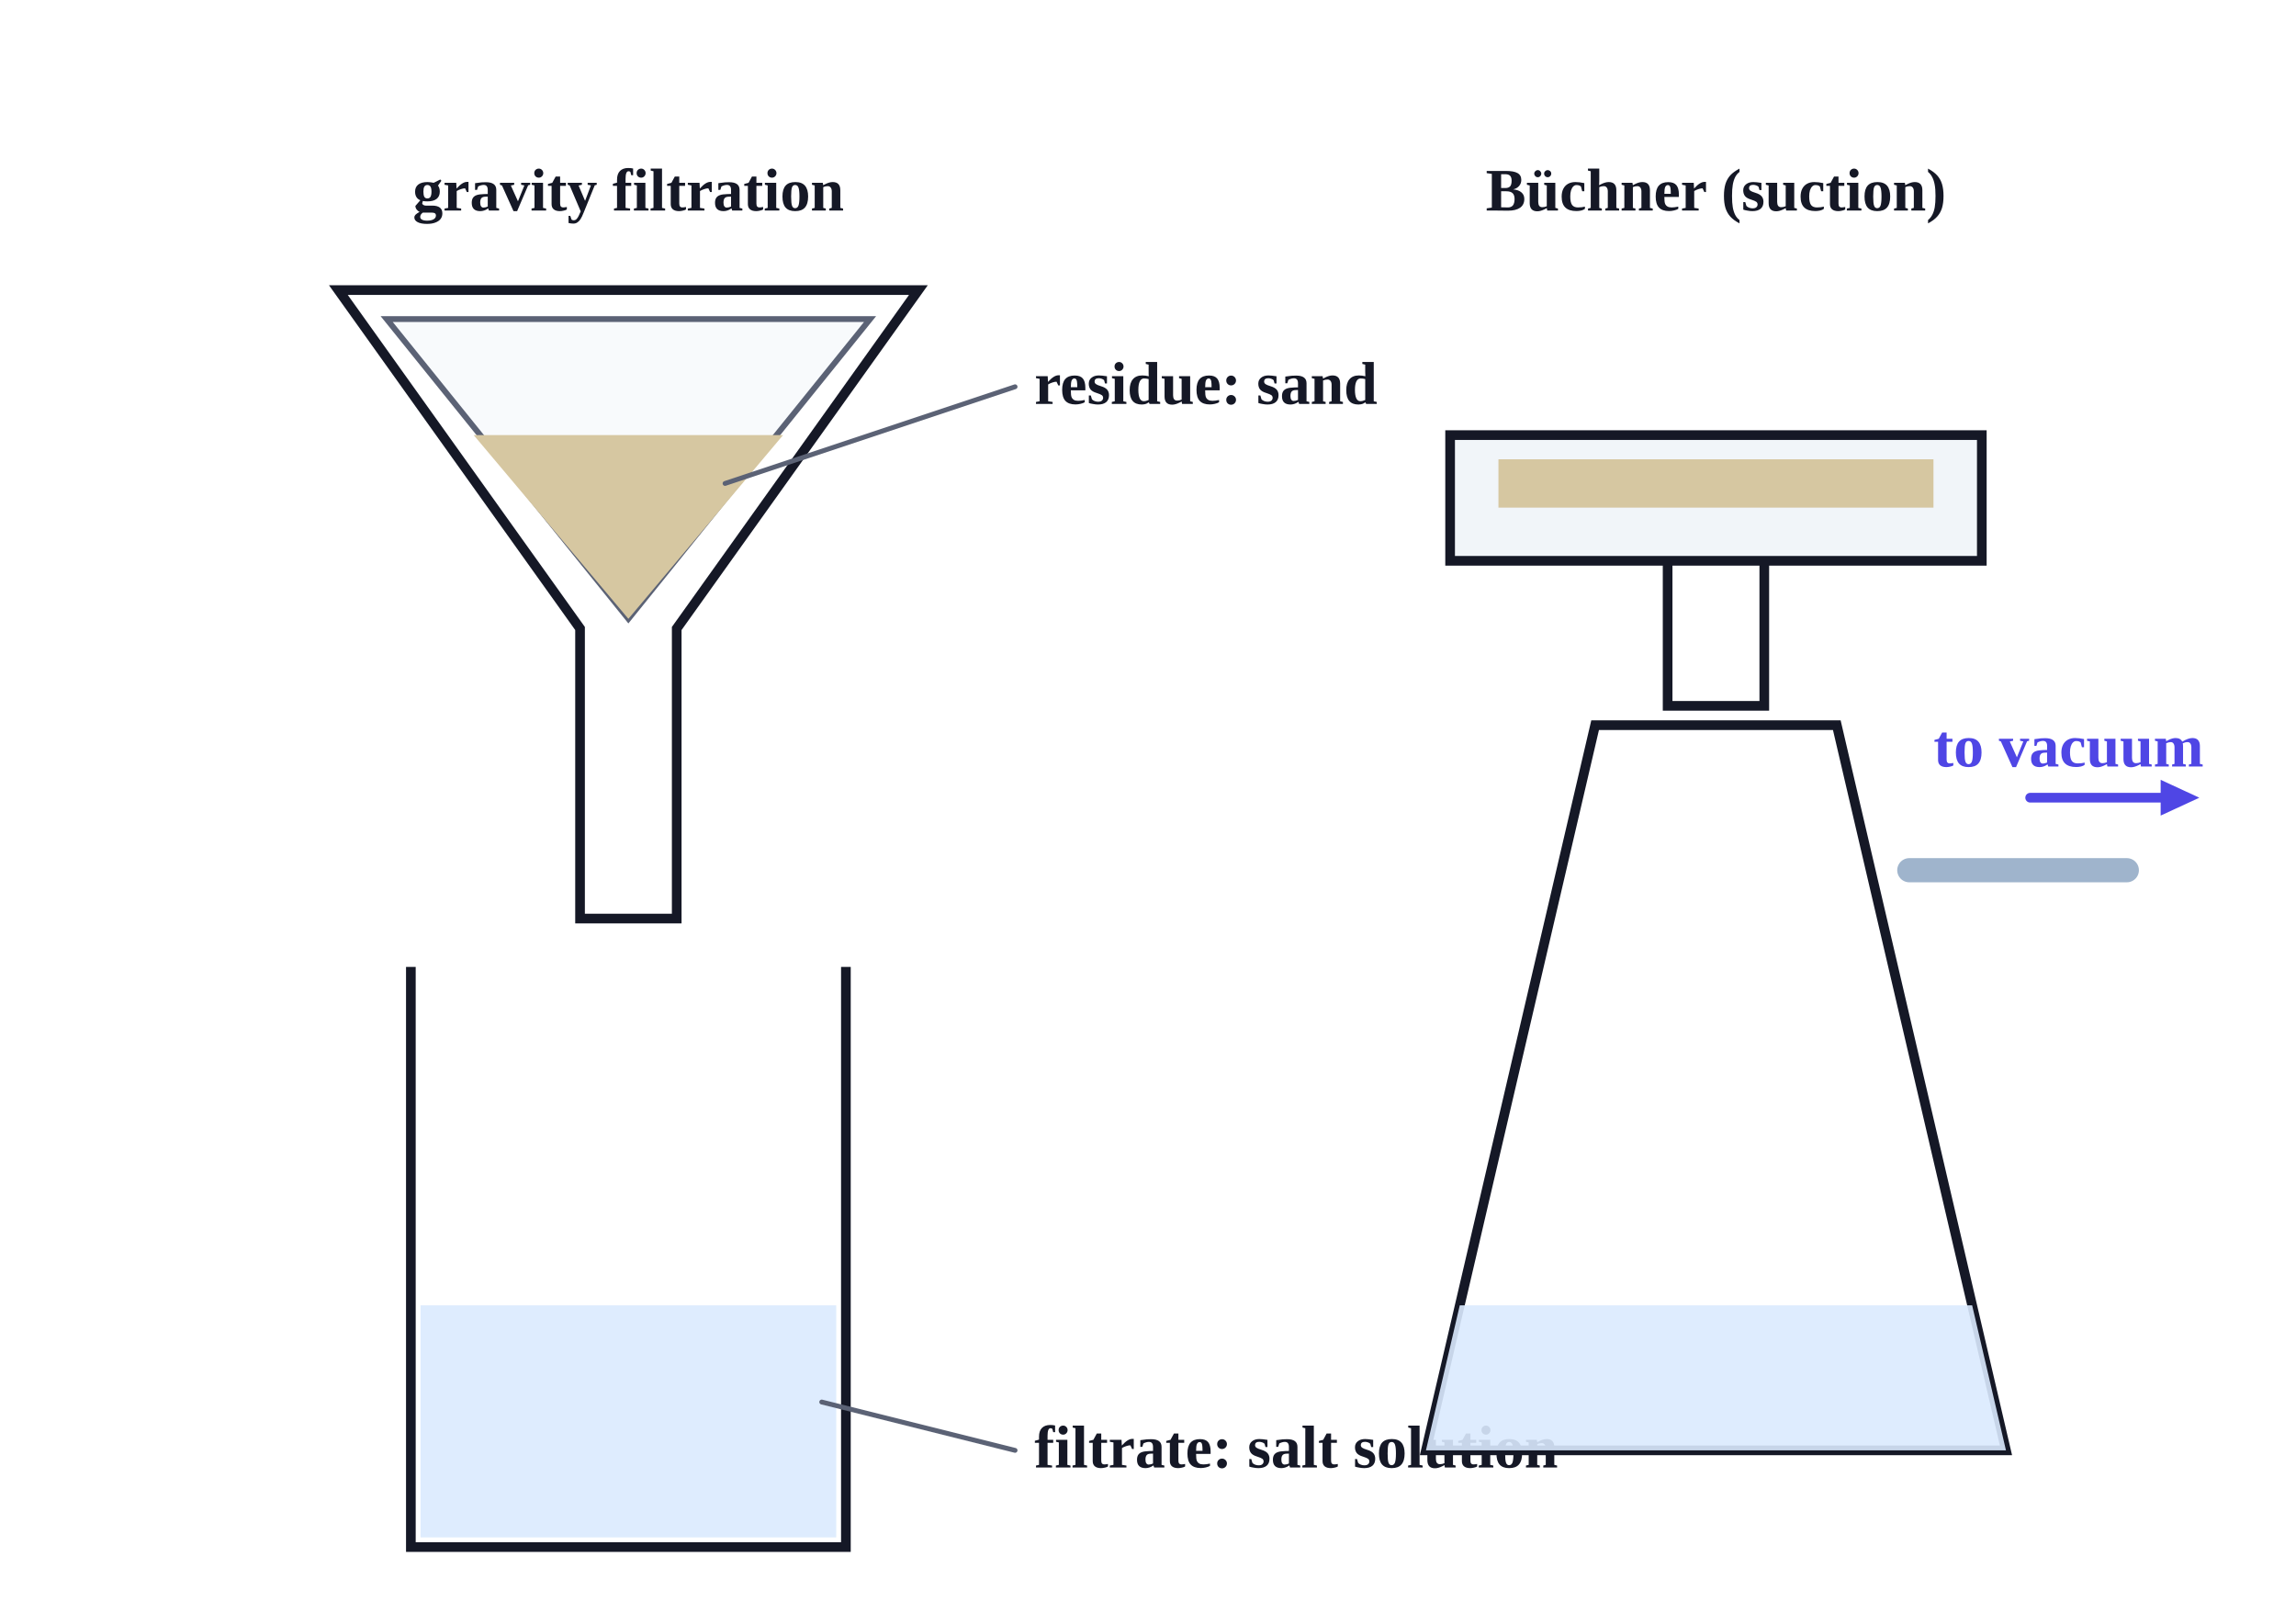
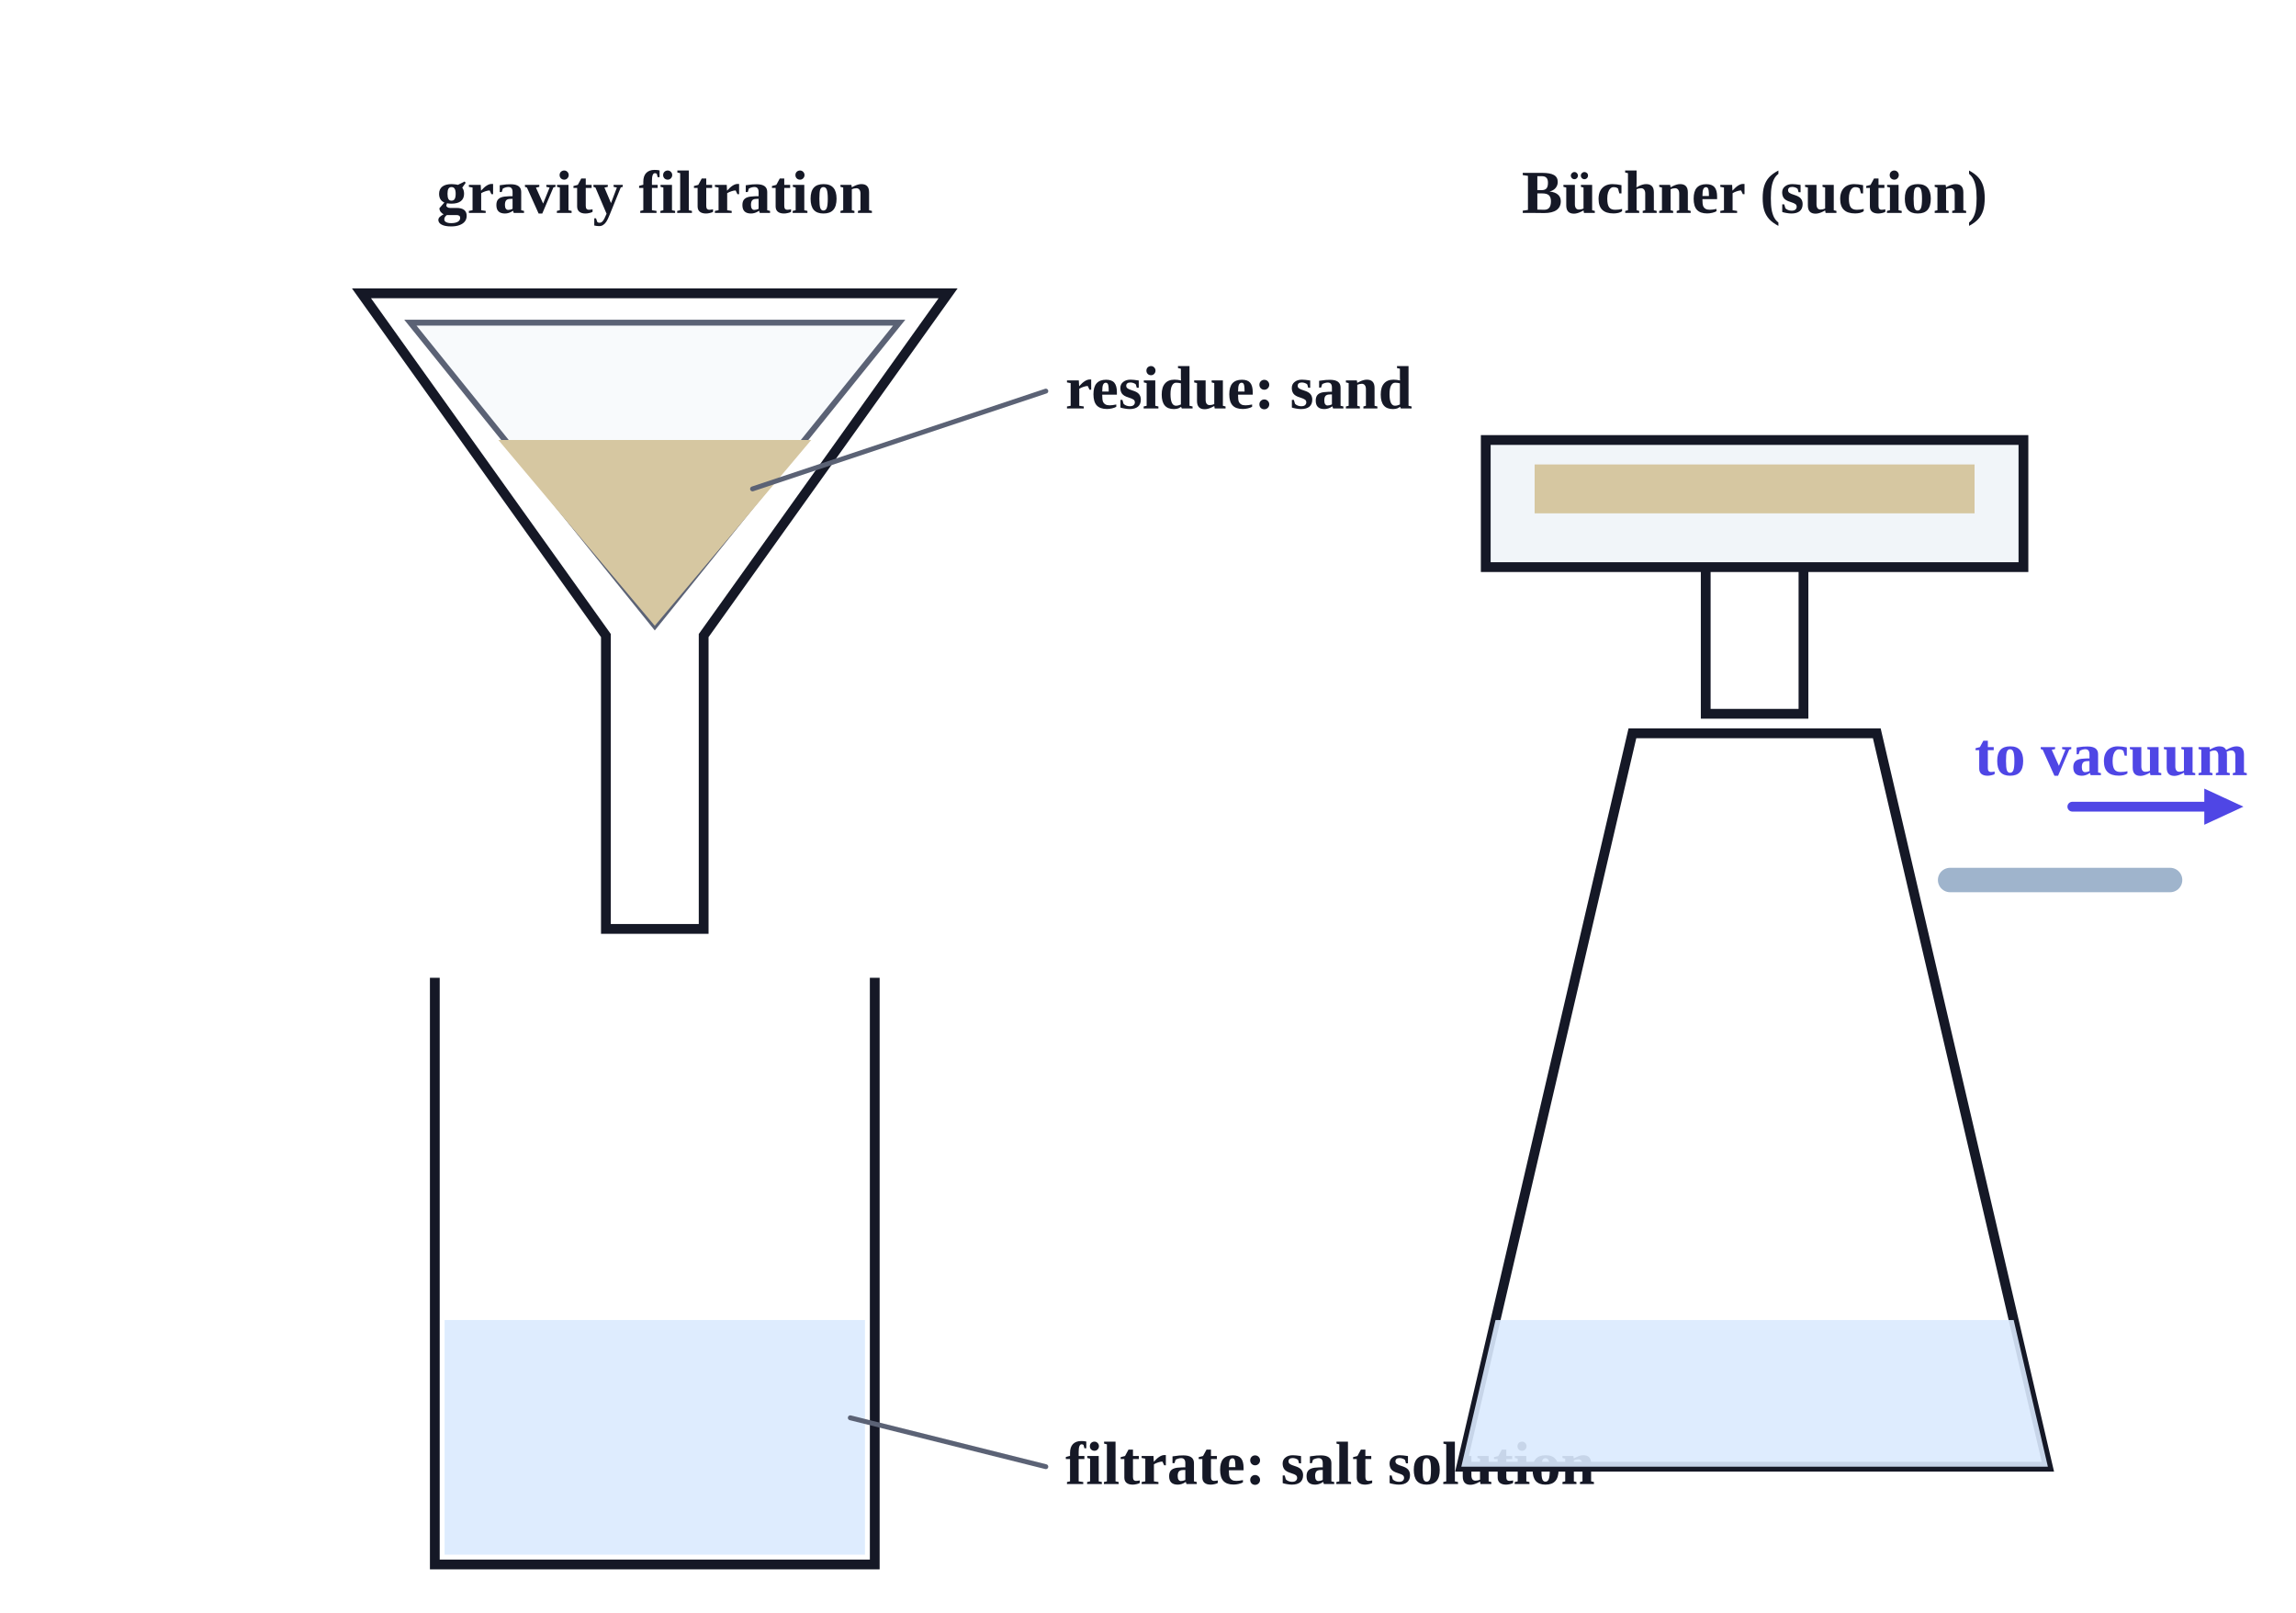
- <svg xmlns="http://www.w3.org/2000/svg" viewBox="0 0 380.0 266.8" width="380.0" height="266.8" role="img" aria-label="A filter funnel with filter paper over a flask, and a Büchner funnel on a side-arm flask connected to a vacuum." style="color:var(--vx-ink, #151826);font-family:inherit;max-width:100%;height:auto">
-   <g transform="translate(0.0 0) scale(0.8)">
+ <svg xmlns="http://www.w3.org/2000/svg" viewBox="0 0 380.0 266.9" width="380.0" height="266.9" role="img" aria-label="A filter funnel with filter paper over a flask, and a Büchner funnel on a side-arm flask connected to a vacuum." style="color:var(--vx-ink, #151826);font-family:inherit;max-width:100%;height:auto">
+   <g transform="translate(3.2 0) scale(0.809)">
    <path d="M70 60 h120 l-50 70 v60 h-20 v-60 Z" fill="none" stroke="var(--vx-ink, #151826)" stroke-width="2" />
    <path d="M80 66 h100 l-50 62 Z" fill="#f8fafc" stroke="var(--vx-soft, #5b6275)" stroke-width="1.2" />
    <path d="M98 90 h64 l-32 38 Z" fill="#d6c7a1" />
    <path d="M85 200 v120 h90 v-120" fill="none" stroke="var(--vx-ink, #151826)" stroke-width="2" />
    <path d="M87 270 h86 v48 h-86 Z" fill="#dbeafe" fill-opacity=".9" />
    <path d="M150.0 100.0 L210.0 80.0" stroke="var(--vx-soft, #5b6275)" stroke-width="1" stroke-linecap="round" fill="none" />
    <text x="214.0" y="80.0" font-size="12.5" font-weight="600" text-anchor="start" dominant-baseline="middle" fill="var(--vx-ink, #151826)">residue: sand</text>
    <path d="M170.0 290.0 L210.0 300.0" stroke="var(--vx-soft, #5b6275)" stroke-width="1" stroke-linecap="round" fill="none" />
    <text x="214.0" y="300.0" font-size="12.5" font-weight="600" text-anchor="start" dominant-baseline="middle" fill="var(--vx-ink, #151826)">filtrate: salt solution</text>
    <text x="130.0" y="40.0" font-size="12.5" font-weight="700" text-anchor="middle" dominant-baseline="middle" fill="var(--vx-ink, #151826)">gravity filtration</text>
    <path d="M300 90 h110 v26 h-110 Z" fill="#f1f5f9" stroke="var(--vx-ink, #151826)" stroke-width="2" />
    <path d="M345 116 v30 h20 v-30" fill="none" stroke="var(--vx-ink, #151826)" stroke-width="2" />
    <path d="M310 100 h90" stroke="#d6c7a1" stroke-width="10" />
    <path d="M330 150 h50 l35 150 h-120 Z" fill="none" stroke="var(--vx-ink, #151826)" stroke-width="2" />
    <path d="M302 270 h106 l7 30 h-120 Z" fill="#dbeafe" fill-opacity=".9" />
    <path d="M395.0 180.0 L440.0 180.0" stroke="#9fb4cc" stroke-width="5" stroke-linecap="round" fill="none" />
    <path d="M420.0 165.0 L447.8 165.0" stroke="var(--vx-a1, #4f46e5)" stroke-width="2" stroke-linecap="round" fill="none" />
    <path d="M455.0 165.0 L447.0 168.7 L447.0 161.3 Z" fill="var(--vx-a1, #4f46e5)" />
    <text x="400.0" y="155.0" font-size="12.5" font-weight="600" text-anchor="start" dominant-baseline="middle" fill="var(--vx-a1, #4f46e5)">to vacuum</text>
    <text x="355.0" y="40.0" font-size="12.5" font-weight="700" text-anchor="middle" dominant-baseline="middle" fill="var(--vx-ink, #151826)">Büchner (suction)</text>
  </g>
</svg>
